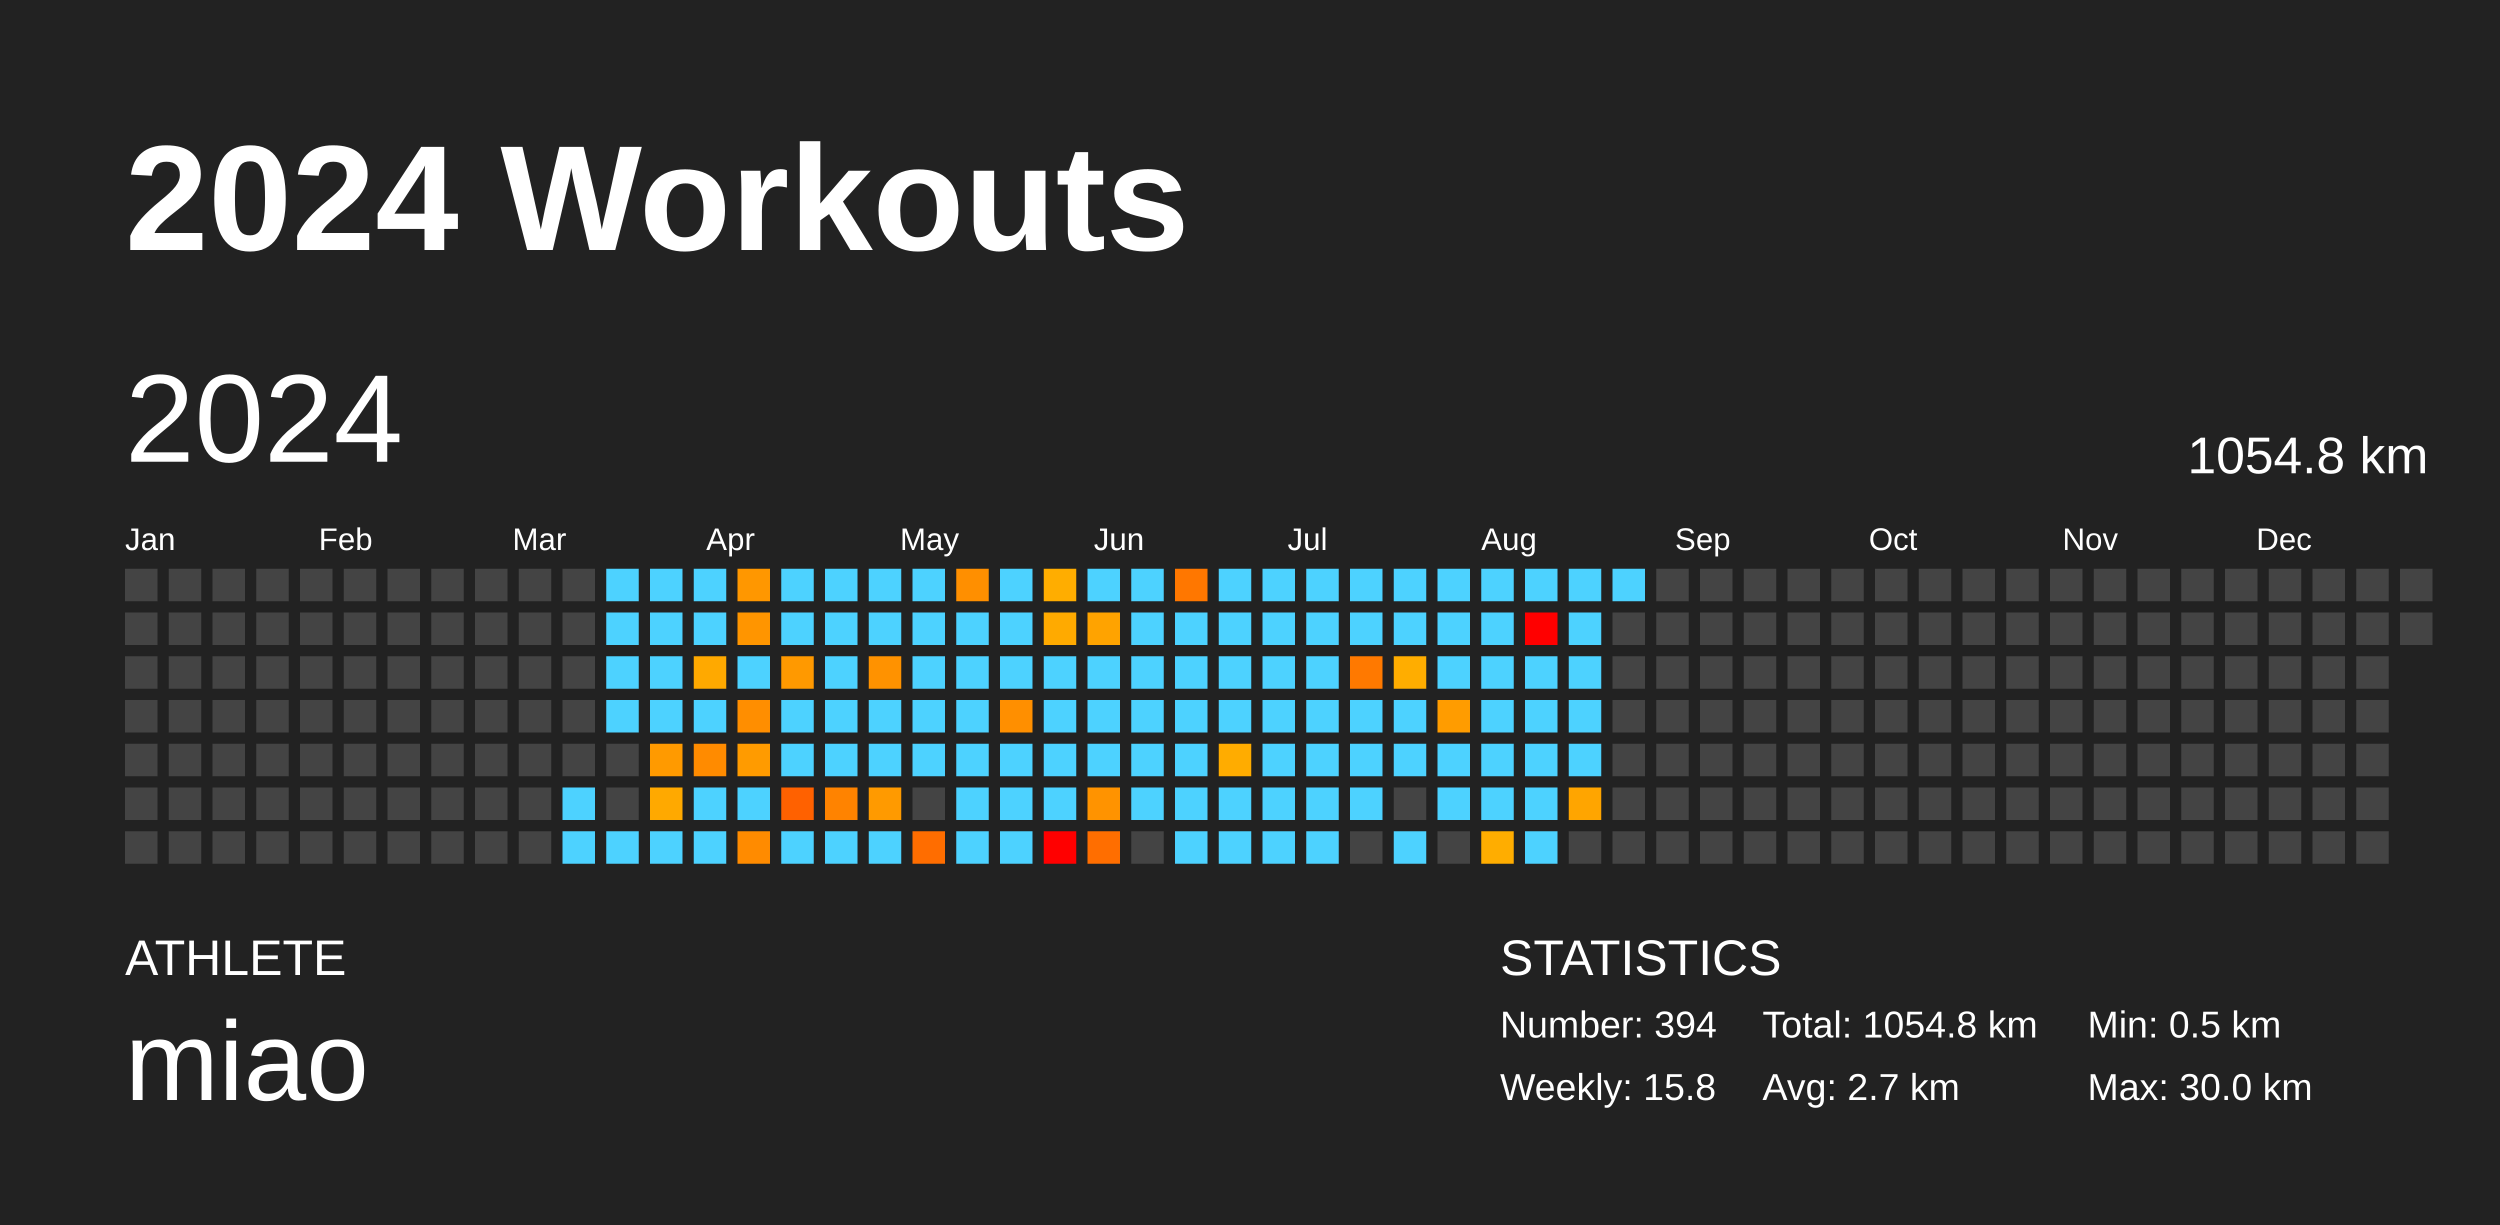
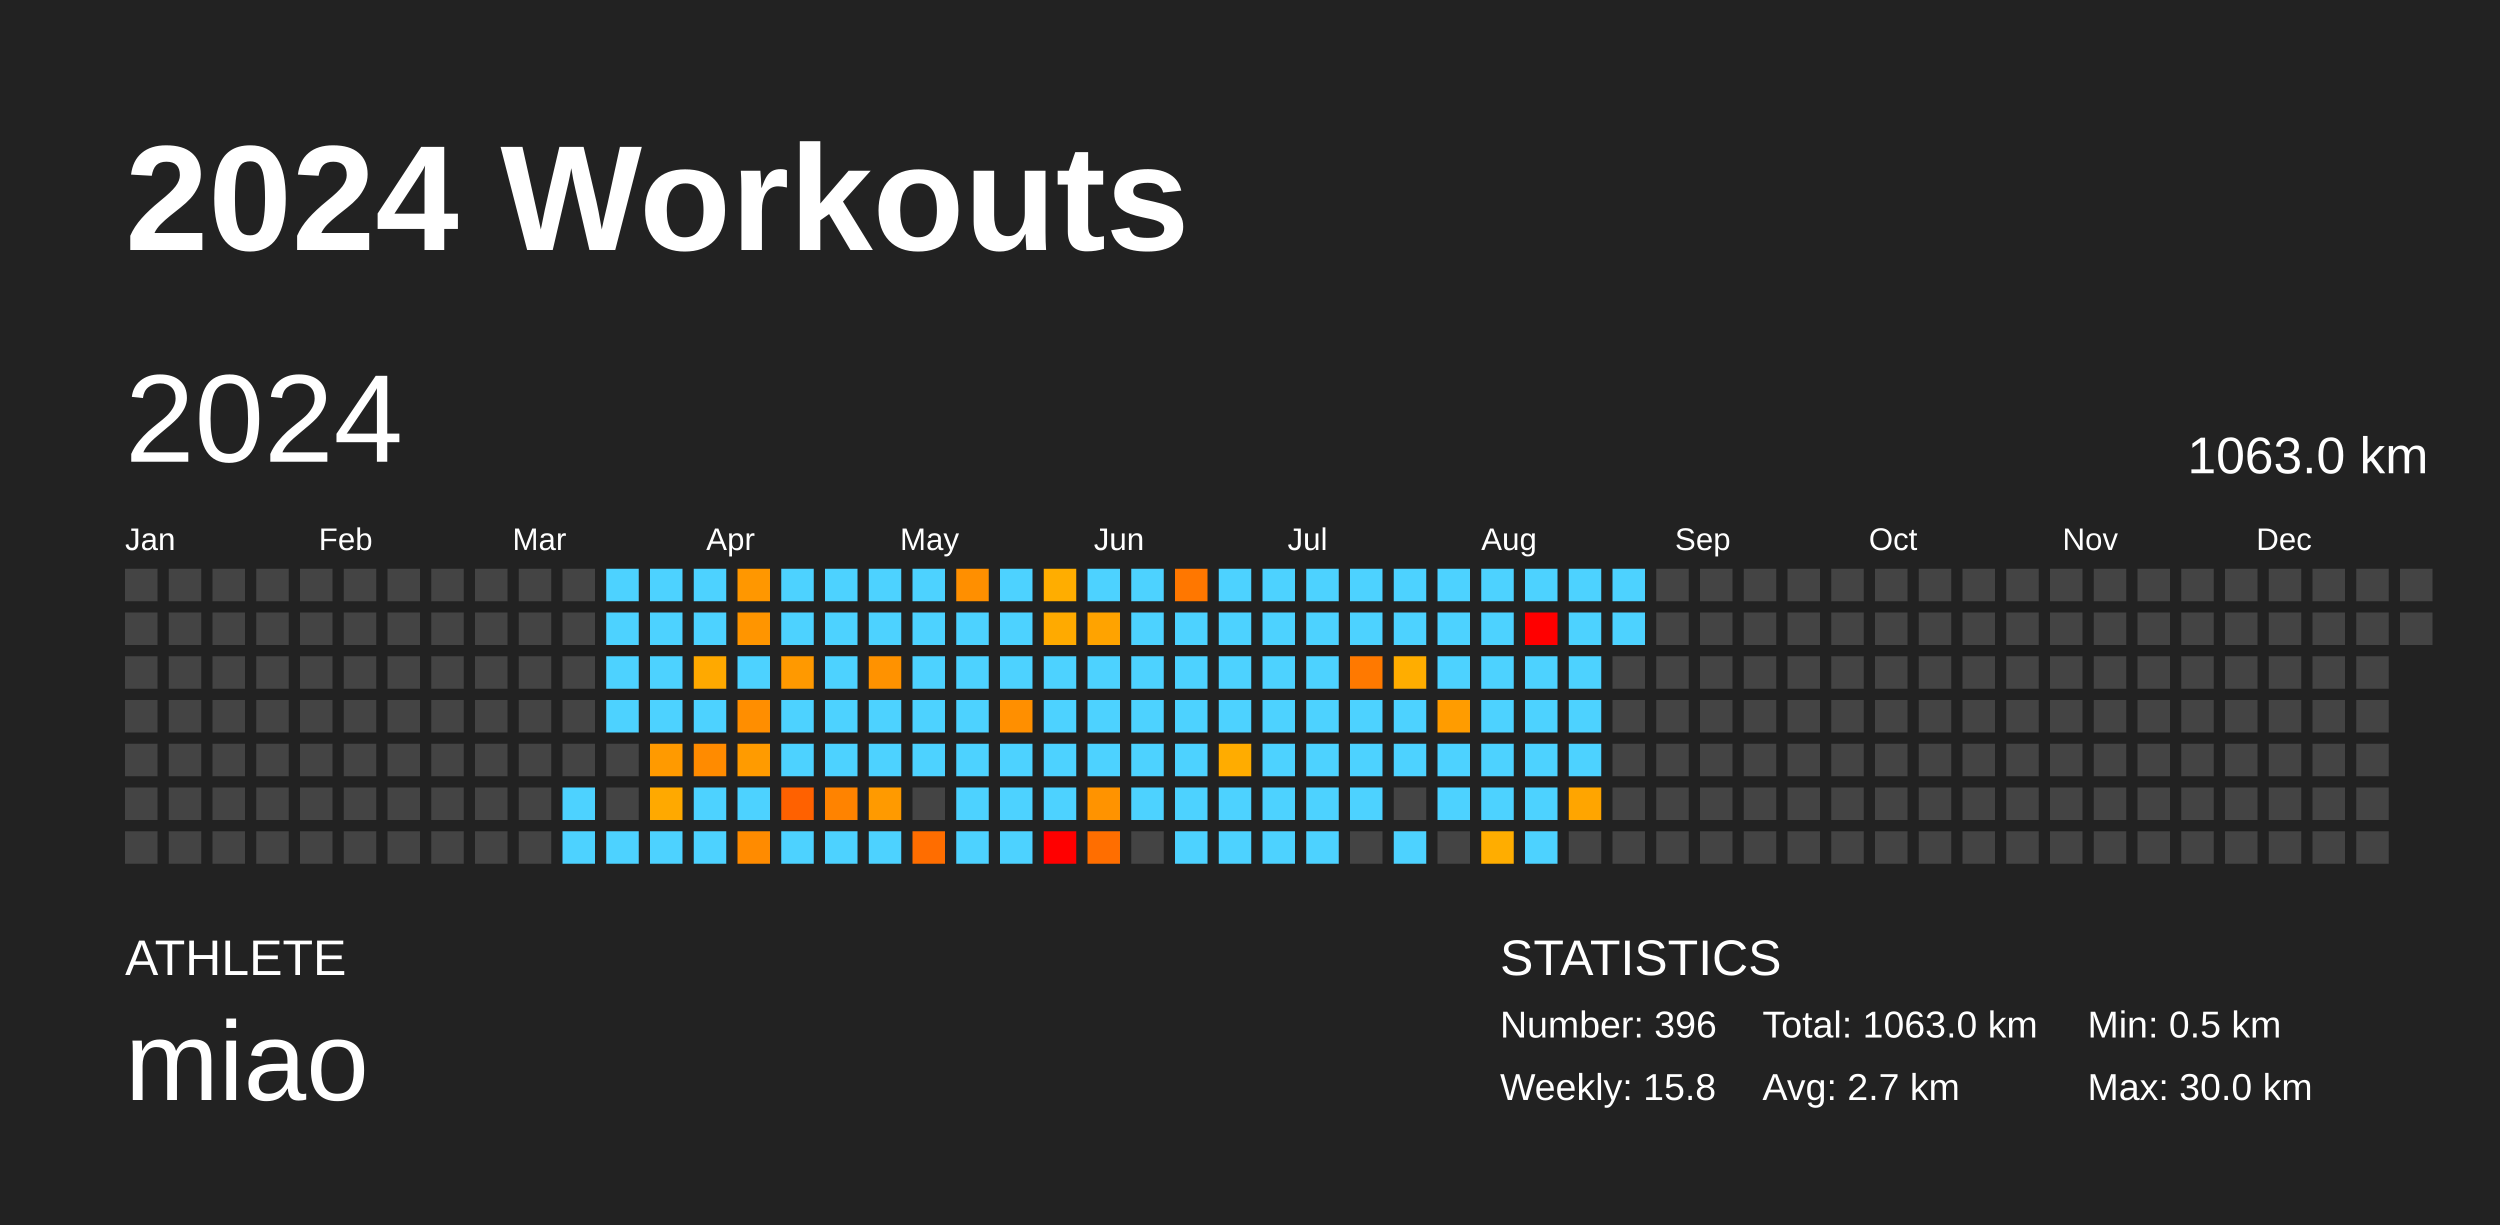
<svg xmlns="http://www.w3.org/2000/svg" baseProfile="full" height="98mm" version="1.1" viewBox="0,0,200,98" width="200mm">
  <defs />
  <rect fill="#222222" height="98" width="200" x="0" y="0" />
  <text fill="#FFFFFF" style="font-size:12px; font-family:Arial; font-weight:bold;" x="10" y="20">2024 Workouts</text>
  <text fill="#FFFFFF" style="font-size:4px; font-family:Arial" x="10" y="78">ATHLETE</text>
  <text fill="#FFFFFF" style="font-size:9px; font-family:Arial" x="10" y="88">miao</text>
  <text fill="#FFFFFF" style="font-size:4px; font-family:Arial" x="120" y="78">STATISTICS</text>
-   <text fill="#FFFFFF" style="font-size:3px; font-family:Arial" x="120" y="83">Number: 394</text>
+   <text fill="#FFFFFF" style="font-size:3px; font-family:Arial" x="120" y="83">Number: 396</text>
  <text fill="#FFFFFF" style="font-size:3px; font-family:Arial" x="120" y="88">Weekly: 15.8</text>
-   <text fill="#FFFFFF" style="font-size:3px; font-family:Arial" x="141" y="83">Total: 1054.8 km</text>
+   <text fill="#FFFFFF" style="font-size:3px; font-family:Arial" x="141" y="83">Total: 1063.0 km</text>
  <text fill="#FFFFFF" style="font-size:3px; font-family:Arial" x="141" y="88">Avg: 2.7 km</text>
  <text fill="#FFFFFF" style="font-size:3px; font-family:Arial" x="167" y="83">Min: 0.5 km</text>
  <text fill="#FFFFFF" style="font-size:3px; font-family:Arial" x="167" y="88">Max: 30.0 km</text>
  <text dominant-baseline="hanging" fill="#FFFFFF" style="font-size:10.0px; font-family:Arial;" x="10" y="30">2024</text>
-   <text dominant-baseline="hanging" fill="#FFFFFF" style="font-size:4.125px; font-family:Arial;" x="175" y="35">1054.8 km</text>
+   <text dominant-baseline="hanging" fill="#FFFFFF" style="font-size:4.125px; font-family:Arial;" x="175" y="35">1063.0 km</text>
  <text fill="#FFFFFF" style="font-size:2.5px; font-family:Arial" x="10.0" y="44">Jan</text>
  <text fill="#FFFFFF" style="font-size:2.5px; font-family:Arial" x="25.5" y="44">Feb</text>
  <text fill="#FFFFFF" style="font-size:2.5px; font-family:Arial" x="41.0" y="44">Mar</text>
  <text fill="#FFFFFF" style="font-size:2.5px; font-family:Arial" x="56.5" y="44">Apr</text>
  <text fill="#FFFFFF" style="font-size:2.5px; font-family:Arial" x="72.0" y="44">May</text>
  <text fill="#FFFFFF" style="font-size:2.5px; font-family:Arial" x="87.5" y="44">Jun</text>
  <text fill="#FFFFFF" style="font-size:2.5px; font-family:Arial" x="103.0" y="44">Jul</text>
  <text fill="#FFFFFF" style="font-size:2.5px; font-family:Arial" x="118.5" y="44">Aug</text>
  <text fill="#FFFFFF" style="font-size:2.5px; font-family:Arial" x="134.0" y="44">Sep</text>
  <text fill="#FFFFFF" style="font-size:2.5px; font-family:Arial" x="149.5" y="44">Oct</text>
  <text fill="#FFFFFF" style="font-size:2.5px; font-family:Arial" x="165.0" y="44">Nov</text>
  <text fill="#FFFFFF" style="font-size:2.5px; font-family:Arial" x="180.5" y="44">Dec</text>
  <rect fill="#444444" height="2.6" width="2.6" x="10.0" y="45.5" />
  <rect fill="#444444" height="2.6" width="2.6" x="10.0" y="49.0" />
  <rect fill="#444444" height="2.6" width="2.6" x="10.0" y="52.5" />
  <rect fill="#444444" height="2.6" width="2.6" x="10.0" y="56.0" />
  <rect fill="#444444" height="2.6" width="2.6" x="10.0" y="59.5" />
  <rect fill="#444444" height="2.6" width="2.6" x="10.0" y="63.0" />
  <rect fill="#444444" height="2.6" width="2.6" x="10.0" y="66.5" />
  <rect fill="#444444" height="2.6" width="2.6" x="13.5" y="45.5" />
  <rect fill="#444444" height="2.6" width="2.6" x="13.5" y="49.0" />
  <rect fill="#444444" height="2.6" width="2.6" x="13.5" y="52.5" />
  <rect fill="#444444" height="2.6" width="2.6" x="13.5" y="56.0" />
  <rect fill="#444444" height="2.6" width="2.6" x="13.5" y="59.5" />
  <rect fill="#444444" height="2.6" width="2.6" x="13.5" y="63.0" />
  <rect fill="#444444" height="2.6" width="2.6" x="13.5" y="66.5" />
  <rect fill="#444444" height="2.6" width="2.6" x="17.0" y="45.5" />
  <rect fill="#444444" height="2.6" width="2.6" x="17.0" y="49.0" />
  <rect fill="#444444" height="2.6" width="2.6" x="17.0" y="52.5" />
  <rect fill="#444444" height="2.6" width="2.6" x="17.0" y="56.0" />
  <rect fill="#444444" height="2.6" width="2.6" x="17.0" y="59.5" />
  <rect fill="#444444" height="2.6" width="2.6" x="17.0" y="63.0" />
  <rect fill="#444444" height="2.6" width="2.6" x="17.0" y="66.5" />
  <rect fill="#444444" height="2.6" width="2.6" x="20.5" y="45.5" />
  <rect fill="#444444" height="2.6" width="2.6" x="20.5" y="49.0" />
  <rect fill="#444444" height="2.6" width="2.6" x="20.5" y="52.5" />
  <rect fill="#444444" height="2.6" width="2.6" x="20.5" y="56.0" />
  <rect fill="#444444" height="2.6" width="2.6" x="20.5" y="59.5" />
  <rect fill="#444444" height="2.6" width="2.6" x="20.5" y="63.0" />
  <rect fill="#444444" height="2.6" width="2.6" x="20.5" y="66.5" />
  <rect fill="#444444" height="2.6" width="2.6" x="24.0" y="45.5" />
  <rect fill="#444444" height="2.6" width="2.6" x="24.0" y="49.0" />
  <rect fill="#444444" height="2.6" width="2.6" x="24.0" y="52.5" />
  <rect fill="#444444" height="2.6" width="2.6" x="24.0" y="56.0" />
  <rect fill="#444444" height="2.6" width="2.6" x="24.0" y="59.5" />
  <rect fill="#444444" height="2.6" width="2.6" x="24.0" y="63.0" />
  <rect fill="#444444" height="2.6" width="2.6" x="24.0" y="66.5" />
  <rect fill="#444444" height="2.6" width="2.6" x="27.5" y="45.5" />
  <rect fill="#444444" height="2.6" width="2.6" x="27.5" y="49.0" />
  <rect fill="#444444" height="2.6" width="2.6" x="27.5" y="52.5" />
  <rect fill="#444444" height="2.6" width="2.6" x="27.5" y="56.0" />
  <rect fill="#444444" height="2.6" width="2.6" x="27.5" y="59.5" />
  <rect fill="#444444" height="2.6" width="2.6" x="27.5" y="63.0" />
  <rect fill="#444444" height="2.6" width="2.6" x="27.5" y="66.5" />
  <rect fill="#444444" height="2.6" width="2.6" x="31.0" y="45.5" />
  <rect fill="#444444" height="2.6" width="2.6" x="31.0" y="49.0" />
  <rect fill="#444444" height="2.6" width="2.6" x="31.0" y="52.5" />
  <rect fill="#444444" height="2.6" width="2.6" x="31.0" y="56.0" />
  <rect fill="#444444" height="2.6" width="2.6" x="31.0" y="59.5" />
  <rect fill="#444444" height="2.6" width="2.6" x="31.0" y="63.0" />
  <rect fill="#444444" height="2.6" width="2.6" x="31.0" y="66.5" />
  <rect fill="#444444" height="2.6" width="2.6" x="34.5" y="45.5" />
  <rect fill="#444444" height="2.6" width="2.6" x="34.5" y="49.0" />
  <rect fill="#444444" height="2.6" width="2.6" x="34.5" y="52.5" />
  <rect fill="#444444" height="2.6" width="2.6" x="34.5" y="56.0" />
  <rect fill="#444444" height="2.6" width="2.6" x="34.5" y="59.5" />
  <rect fill="#444444" height="2.6" width="2.6" x="34.5" y="63.0" />
  <rect fill="#444444" height="2.6" width="2.6" x="34.5" y="66.5" />
  <rect fill="#444444" height="2.6" width="2.6" x="38.0" y="45.5" />
  <rect fill="#444444" height="2.6" width="2.6" x="38.0" y="49.0" />
  <rect fill="#444444" height="2.6" width="2.6" x="38.0" y="52.5" />
  <rect fill="#444444" height="2.6" width="2.6" x="38.0" y="56.0" />
  <rect fill="#444444" height="2.6" width="2.6" x="38.0" y="59.5" />
  <rect fill="#444444" height="2.6" width="2.6" x="38.0" y="63.0" />
  <rect fill="#444444" height="2.6" width="2.6" x="38.0" y="66.5" />
  <rect fill="#444444" height="2.6" width="2.6" x="41.5" y="45.5" />
  <rect fill="#444444" height="2.6" width="2.6" x="41.5" y="49.0" />
  <rect fill="#444444" height="2.6" width="2.6" x="41.5" y="52.5" />
  <rect fill="#444444" height="2.6" width="2.6" x="41.5" y="56.0" />
  <rect fill="#444444" height="2.6" width="2.6" x="41.5" y="59.5" />
  <rect fill="#444444" height="2.6" width="2.6" x="41.5" y="63.0" />
  <rect fill="#444444" height="2.6" width="2.6" x="41.5" y="66.5" />
  <rect fill="#444444" height="2.6" width="2.6" x="45.0" y="45.5" />
  <rect fill="#444444" height="2.6" width="2.6" x="45.0" y="49.0" />
  <rect fill="#444444" height="2.6" width="2.6" x="45.0" y="52.5" />
  <rect fill="#444444" height="2.6" width="2.6" x="45.0" y="56.0" />
  <rect fill="#444444" height="2.6" width="2.6" x="45.0" y="59.5" />
  <rect fill="#4dd2ff" height="2.6" width="2.6" x="45.0" y="63.0" />
  <rect fill="#4dd2ff" height="2.6" width="2.6" x="45.0" y="66.5" />
  <rect fill="#4dd2ff" height="2.6" width="2.6" x="48.5" y="45.5" />
  <rect fill="#4dd2ff" height="2.6" width="2.6" x="48.5" y="49.0" />
  <rect fill="#4dd2ff" height="2.6" width="2.6" x="48.5" y="52.5" />
  <rect fill="#4dd2ff" height="2.6" width="2.6" x="48.5" y="56.0" />
  <rect fill="#444444" height="2.6" width="2.6" x="48.5" y="59.5" />
  <rect fill="#444444" height="2.6" width="2.6" x="48.5" y="63.0" />
  <rect fill="#4dd2ff" height="2.6" width="2.6" x="48.5" y="66.5" />
  <rect fill="#4dd2ff" height="2.6" width="2.6" x="52.0" y="45.5" />
  <rect fill="#4dd2ff" height="2.6" width="2.6" x="52.0" y="49.0" />
  <rect fill="#4dd2ff" height="2.6" width="2.6" x="52.0" y="52.5" />
  <rect fill="#4dd2ff" height="2.6" width="2.6" x="52.0" y="56.0" />
  <rect fill="#ff9a00" height="2.6" width="2.6" x="52.0" y="59.5" />
  <rect fill="#ffa900" height="2.6" width="2.6" x="52.0" y="63.0" />
  <rect fill="#4dd2ff" height="2.6" width="2.6" x="52.0" y="66.5" />
  <rect fill="#4dd2ff" height="2.6" width="2.6" x="55.5" y="45.5" />
  <rect fill="#4dd2ff" height="2.6" width="2.6" x="55.5" y="49.0" />
  <rect fill="#ffa900" height="2.6" width="2.6" x="55.5" y="52.5" />
  <rect fill="#4dd2ff" height="2.6" width="2.6" x="55.5" y="56.0" />
  <rect fill="#ff8b00" height="2.6" width="2.6" x="55.5" y="59.5" />
  <rect fill="#4dd2ff" height="2.6" width="2.6" x="55.5" y="63.0" />
  <rect fill="#4dd2ff" height="2.6" width="2.6" x="55.5" y="66.5" />
  <rect fill="#ff9700" height="2.6" width="2.6" x="59.0" y="45.5" />
  <rect fill="#ff9500" height="2.6" width="2.6" x="59.0" y="49.0" />
  <rect fill="#4dd2ff" height="2.6" width="2.6" x="59.0" y="52.5" />
  <rect fill="#ff8e00" height="2.6" width="2.6" x="59.0" y="56.0" />
  <rect fill="#ff9b00" height="2.6" width="2.6" x="59.0" y="59.5" />
  <rect fill="#4dd2ff" height="2.6" width="2.6" x="59.0" y="63.0" />
  <rect fill="#ff8b00" height="2.6" width="2.6" x="59.0" y="66.5" />
  <rect fill="#4dd2ff" height="2.6" width="2.6" x="62.5" y="45.5" />
  <rect fill="#4dd2ff" height="2.6" width="2.6" x="62.5" y="49.0" />
  <rect fill="#ff9900" height="2.6" width="2.6" x="62.5" y="52.5" />
  <rect fill="#4dd2ff" height="2.6" width="2.6" x="62.5" y="56.0" />
  <rect fill="#4dd2ff" height="2.6" width="2.6" x="62.5" y="59.5" />
  <rect fill="#ff6100" height="2.6" width="2.6" x="62.5" y="63.0" />
  <rect fill="#4dd2ff" height="2.6" width="2.6" x="62.5" y="66.5" />
  <rect fill="#4dd2ff" height="2.6" width="2.6" x="66.0" y="45.5" />
  <rect fill="#4dd2ff" height="2.6" width="2.6" x="66.0" y="49.0" />
  <rect fill="#4dd2ff" height="2.6" width="2.6" x="66.0" y="52.5" />
  <rect fill="#4dd2ff" height="2.6" width="2.6" x="66.0" y="56.0" />
  <rect fill="#4dd2ff" height="2.6" width="2.6" x="66.0" y="59.5" />
  <rect fill="#ff8300" height="2.6" width="2.6" x="66.0" y="63.0" />
  <rect fill="#4dd2ff" height="2.6" width="2.6" x="66.0" y="66.5" />
  <rect fill="#4dd2ff" height="2.6" width="2.6" x="69.5" y="45.5" />
  <rect fill="#4dd2ff" height="2.6" width="2.6" x="69.5" y="49.0" />
  <rect fill="#ff9200" height="2.6" width="2.6" x="69.5" y="52.5" />
  <rect fill="#4dd2ff" height="2.6" width="2.6" x="69.5" y="56.0" />
  <rect fill="#4dd2ff" height="2.6" width="2.6" x="69.5" y="59.5" />
  <rect fill="#ff9a00" height="2.6" width="2.6" x="69.5" y="63.0" />
  <rect fill="#4dd2ff" height="2.6" width="2.6" x="69.5" y="66.5" />
  <rect fill="#4dd2ff" height="2.6" width="2.6" x="73.0" y="45.5" />
  <rect fill="#4dd2ff" height="2.6" width="2.6" x="73.0" y="49.0" />
  <rect fill="#4dd2ff" height="2.6" width="2.6" x="73.0" y="52.5" />
  <rect fill="#4dd2ff" height="2.6" width="2.6" x="73.0" y="56.0" />
  <rect fill="#4dd2ff" height="2.6" width="2.6" x="73.0" y="59.5" />
  <rect fill="#444444" height="2.6" width="2.6" x="73.0" y="63.0" />
  <rect fill="#ff6d00" height="2.6" width="2.6" x="73.0" y="66.5" />
  <rect fill="#ff8f00" height="2.6" width="2.6" x="76.5" y="45.5" />
  <rect fill="#4dd2ff" height="2.6" width="2.6" x="76.5" y="49.0" />
  <rect fill="#4dd2ff" height="2.6" width="2.6" x="76.5" y="52.5" />
  <rect fill="#4dd2ff" height="2.6" width="2.6" x="76.5" y="56.0" />
  <rect fill="#4dd2ff" height="2.6" width="2.6" x="76.5" y="59.5" />
  <rect fill="#4dd2ff" height="2.6" width="2.6" x="76.5" y="63.0" />
  <rect fill="#4dd2ff" height="2.6" width="2.6" x="76.5" y="66.5" />
  <rect fill="#4dd2ff" height="2.6" width="2.6" x="80.0" y="45.5" />
  <rect fill="#4dd2ff" height="2.6" width="2.6" x="80.0" y="49.0" />
  <rect fill="#4dd2ff" height="2.6" width="2.6" x="80.0" y="52.5" />
  <rect fill="#ff8f00" height="2.6" width="2.6" x="80.0" y="56.0" />
  <rect fill="#4dd2ff" height="2.6" width="2.6" x="80.0" y="59.5" />
  <rect fill="#4dd2ff" height="2.6" width="2.6" x="80.0" y="63.0" />
  <rect fill="#4dd2ff" height="2.6" width="2.6" x="80.0" y="66.5" />
  <rect fill="#ffad00" height="2.6" width="2.6" x="83.5" y="45.5" />
  <rect fill="#ffaa00" height="2.6" width="2.6" x="83.5" y="49.0" />
  <rect fill="#4dd2ff" height="2.6" width="2.6" x="83.5" y="52.5" />
  <rect fill="#4dd2ff" height="2.6" width="2.6" x="83.5" y="56.0" />
  <rect fill="#4dd2ff" height="2.6" width="2.6" x="83.5" y="59.5" />
  <rect fill="#4dd2ff" height="2.6" width="2.6" x="83.5" y="63.0" />
  <rect fill="red" height="2.6" width="2.6" x="83.5" y="66.5" />
  <rect fill="#4dd2ff" height="2.6" width="2.6" x="87.0" y="45.5" />
  <rect fill="#ffa300" height="2.6" width="2.6" x="87.0" y="49.0" />
  <rect fill="#4dd2ff" height="2.6" width="2.6" x="87.0" y="52.5" />
  <rect fill="#4dd2ff" height="2.6" width="2.6" x="87.0" y="56.0" />
  <rect fill="#4dd2ff" height="2.6" width="2.6" x="87.0" y="59.5" />
  <rect fill="#ff9300" height="2.6" width="2.6" x="87.0" y="63.0" />
  <rect fill="#ff6e00" height="2.6" width="2.6" x="87.0" y="66.5" />
  <rect fill="#4dd2ff" height="2.6" width="2.6" x="90.5" y="45.5" />
  <rect fill="#4dd2ff" height="2.6" width="2.6" x="90.5" y="49.0" />
  <rect fill="#4dd2ff" height="2.6" width="2.6" x="90.5" y="52.5" />
  <rect fill="#4dd2ff" height="2.6" width="2.6" x="90.5" y="56.0" />
  <rect fill="#4dd2ff" height="2.6" width="2.6" x="90.5" y="59.5" />
  <rect fill="#4dd2ff" height="2.6" width="2.6" x="90.5" y="63.0" />
  <rect fill="#444444" height="2.6" width="2.6" x="90.5" y="66.5" />
  <rect fill="#ff7700" height="2.6" width="2.6" x="94.0" y="45.5" />
  <rect fill="#4dd2ff" height="2.6" width="2.6" x="94.0" y="49.0" />
  <rect fill="#4dd2ff" height="2.6" width="2.6" x="94.0" y="52.5" />
  <rect fill="#4dd2ff" height="2.6" width="2.6" x="94.0" y="56.0" />
  <rect fill="#4dd2ff" height="2.6" width="2.6" x="94.0" y="59.5" />
  <rect fill="#4dd2ff" height="2.6" width="2.6" x="94.0" y="63.0" />
  <rect fill="#4dd2ff" height="2.6" width="2.6" x="94.0" y="66.5" />
  <rect fill="#4dd2ff" height="2.6" width="2.6" x="97.5" y="45.5" />
  <rect fill="#4dd2ff" height="2.6" width="2.6" x="97.5" y="49.0" />
  <rect fill="#4dd2ff" height="2.6" width="2.6" x="97.5" y="52.5" />
  <rect fill="#4dd2ff" height="2.6" width="2.6" x="97.5" y="56.0" />
  <rect fill="#ffac00" height="2.6" width="2.6" x="97.5" y="59.5" />
  <rect fill="#4dd2ff" height="2.6" width="2.6" x="97.5" y="63.0" />
  <rect fill="#4dd2ff" height="2.6" width="2.6" x="97.5" y="66.5" />
  <rect fill="#4dd2ff" height="2.6" width="2.6" x="101.0" y="45.5" />
  <rect fill="#4dd2ff" height="2.6" width="2.6" x="101.0" y="49.0" />
  <rect fill="#4dd2ff" height="2.6" width="2.6" x="101.0" y="52.5" />
  <rect fill="#4dd2ff" height="2.6" width="2.6" x="101.0" y="56.0" />
  <rect fill="#4dd2ff" height="2.6" width="2.6" x="101.0" y="59.5" />
  <rect fill="#4dd2ff" height="2.6" width="2.6" x="101.0" y="63.0" />
  <rect fill="#4dd2ff" height="2.6" width="2.6" x="101.0" y="66.5" />
  <rect fill="#4dd2ff" height="2.6" width="2.6" x="104.5" y="45.5" />
  <rect fill="#4dd2ff" height="2.6" width="2.6" x="104.5" y="49.0" />
  <rect fill="#4dd2ff" height="2.6" width="2.6" x="104.5" y="52.5" />
  <rect fill="#4dd2ff" height="2.6" width="2.6" x="104.5" y="56.0" />
  <rect fill="#4dd2ff" height="2.6" width="2.6" x="104.5" y="59.5" />
  <rect fill="#4dd2ff" height="2.6" width="2.6" x="104.5" y="63.0" />
  <rect fill="#4dd2ff" height="2.6" width="2.6" x="104.5" y="66.5" />
  <rect fill="#4dd2ff" height="2.6" width="2.6" x="108.0" y="45.5" />
  <rect fill="#4dd2ff" height="2.6" width="2.6" x="108.0" y="49.0" />
  <rect fill="#ff7900" height="2.6" width="2.6" x="108.0" y="52.5" />
  <rect fill="#4dd2ff" height="2.6" width="2.6" x="108.0" y="56.0" />
  <rect fill="#4dd2ff" height="2.6" width="2.6" x="108.0" y="59.5" />
  <rect fill="#4dd2ff" height="2.6" width="2.6" x="108.0" y="63.0" />
  <rect fill="#444444" height="2.6" width="2.6" x="108.0" y="66.5" />
  <rect fill="#4dd2ff" height="2.6" width="2.6" x="111.5" y="45.5" />
  <rect fill="#4dd2ff" height="2.6" width="2.6" x="111.5" y="49.0" />
  <rect fill="#ffad00" height="2.6" width="2.6" x="111.5" y="52.5" />
  <rect fill="#4dd2ff" height="2.6" width="2.6" x="111.5" y="56.0" />
  <rect fill="#4dd2ff" height="2.6" width="2.6" x="111.5" y="59.5" />
  <rect fill="#444444" height="2.6" width="2.6" x="111.5" y="63.0" />
  <rect fill="#4dd2ff" height="2.6" width="2.6" x="111.5" y="66.5" />
  <rect fill="#4dd2ff" height="2.6" width="2.6" x="115.0" y="45.5" />
  <rect fill="#4dd2ff" height="2.6" width="2.6" x="115.0" y="49.0" />
  <rect fill="#4dd2ff" height="2.6" width="2.6" x="115.0" y="52.5" />
  <rect fill="#ff9c00" height="2.6" width="2.6" x="115.0" y="56.0" />
  <rect fill="#4dd2ff" height="2.6" width="2.6" x="115.0" y="59.5" />
  <rect fill="#4dd2ff" height="2.6" width="2.6" x="115.0" y="63.0" />
  <rect fill="#444444" height="2.6" width="2.6" x="115.0" y="66.5" />
  <rect fill="#4dd2ff" height="2.6" width="2.6" x="118.5" y="45.5" />
  <rect fill="#4dd2ff" height="2.6" width="2.6" x="118.5" y="49.0" />
  <rect fill="#4dd2ff" height="2.6" width="2.6" x="118.5" y="52.5" />
  <rect fill="#4dd2ff" height="2.6" width="2.6" x="118.5" y="56.0" />
  <rect fill="#4dd2ff" height="2.6" width="2.6" x="118.5" y="59.5" />
  <rect fill="#4dd2ff" height="2.6" width="2.6" x="118.5" y="63.0" />
  <rect fill="#ffad00" height="2.6" width="2.6" x="118.5" y="66.5" />
  <rect fill="#4dd2ff" height="2.6" width="2.6" x="122.0" y="45.5" />
  <rect fill="red" height="2.6" width="2.6" x="122.0" y="49.0" />
  <rect fill="#4dd2ff" height="2.6" width="2.6" x="122.0" y="52.5" />
  <rect fill="#4dd2ff" height="2.6" width="2.6" x="122.0" y="56.0" />
  <rect fill="#4dd2ff" height="2.6" width="2.6" x="122.0" y="59.5" />
  <rect fill="#4dd2ff" height="2.6" width="2.6" x="122.0" y="63.0" />
  <rect fill="#4dd2ff" height="2.6" width="2.6" x="122.0" y="66.5" />
  <rect fill="#4dd2ff" height="2.6" width="2.6" x="125.5" y="45.5" />
  <rect fill="#4dd2ff" height="2.6" width="2.6" x="125.5" y="49.0" />
  <rect fill="#4dd2ff" height="2.6" width="2.6" x="125.5" y="52.5" />
  <rect fill="#4dd2ff" height="2.6" width="2.6" x="125.5" y="56.0" />
  <rect fill="#4dd2ff" height="2.6" width="2.6" x="125.5" y="59.5" />
  <rect fill="#ffa500" height="2.6" width="2.6" x="125.5" y="63.0" />
  <rect fill="#444444" height="2.6" width="2.6" x="125.5" y="66.5" />
  <rect fill="#4dd2ff" height="2.6" width="2.6" x="129.0" y="45.5" />
-   <rect fill="#444444" height="2.6" width="2.6" x="129.0" y="49.0" />
+   <rect fill="#4dd2ff" height="2.6" width="2.6" x="129.0" y="49.0" />
  <rect fill="#444444" height="2.6" width="2.6" x="129.0" y="52.5" />
  <rect fill="#444444" height="2.6" width="2.6" x="129.0" y="56.0" />
  <rect fill="#444444" height="2.6" width="2.6" x="129.0" y="59.5" />
  <rect fill="#444444" height="2.6" width="2.6" x="129.0" y="63.0" />
  <rect fill="#444444" height="2.6" width="2.6" x="129.0" y="66.5" />
  <rect fill="#444444" height="2.6" width="2.6" x="132.5" y="45.5" />
  <rect fill="#444444" height="2.6" width="2.6" x="132.5" y="49.0" />
  <rect fill="#444444" height="2.6" width="2.6" x="132.5" y="52.5" />
  <rect fill="#444444" height="2.6" width="2.6" x="132.5" y="56.0" />
  <rect fill="#444444" height="2.6" width="2.6" x="132.5" y="59.5" />
  <rect fill="#444444" height="2.6" width="2.6" x="132.5" y="63.0" />
  <rect fill="#444444" height="2.6" width="2.6" x="132.5" y="66.5" />
  <rect fill="#444444" height="2.6" width="2.6" x="136.0" y="45.5" />
  <rect fill="#444444" height="2.6" width="2.6" x="136.0" y="49.0" />
  <rect fill="#444444" height="2.6" width="2.6" x="136.0" y="52.5" />
  <rect fill="#444444" height="2.6" width="2.6" x="136.0" y="56.0" />
  <rect fill="#444444" height="2.6" width="2.6" x="136.0" y="59.5" />
  <rect fill="#444444" height="2.6" width="2.6" x="136.0" y="63.0" />
  <rect fill="#444444" height="2.6" width="2.6" x="136.0" y="66.5" />
  <rect fill="#444444" height="2.6" width="2.6" x="139.5" y="45.5" />
  <rect fill="#444444" height="2.6" width="2.6" x="139.5" y="49.0" />
  <rect fill="#444444" height="2.6" width="2.6" x="139.5" y="52.5" />
  <rect fill="#444444" height="2.6" width="2.6" x="139.5" y="56.0" />
  <rect fill="#444444" height="2.6" width="2.6" x="139.5" y="59.5" />
  <rect fill="#444444" height="2.6" width="2.6" x="139.5" y="63.0" />
  <rect fill="#444444" height="2.6" width="2.6" x="139.5" y="66.5" />
  <rect fill="#444444" height="2.6" width="2.6" x="143.0" y="45.5" />
  <rect fill="#444444" height="2.6" width="2.6" x="143.0" y="49.0" />
  <rect fill="#444444" height="2.6" width="2.6" x="143.0" y="52.5" />
  <rect fill="#444444" height="2.6" width="2.6" x="143.0" y="56.0" />
  <rect fill="#444444" height="2.6" width="2.6" x="143.0" y="59.5" />
  <rect fill="#444444" height="2.6" width="2.6" x="143.0" y="63.0" />
  <rect fill="#444444" height="2.6" width="2.6" x="143.0" y="66.5" />
  <rect fill="#444444" height="2.6" width="2.6" x="146.5" y="45.5" />
  <rect fill="#444444" height="2.6" width="2.6" x="146.5" y="49.0" />
  <rect fill="#444444" height="2.6" width="2.6" x="146.5" y="52.5" />
  <rect fill="#444444" height="2.6" width="2.6" x="146.5" y="56.0" />
  <rect fill="#444444" height="2.6" width="2.6" x="146.5" y="59.5" />
  <rect fill="#444444" height="2.6" width="2.6" x="146.5" y="63.0" />
  <rect fill="#444444" height="2.6" width="2.6" x="146.5" y="66.5" />
  <rect fill="#444444" height="2.6" width="2.6" x="150.0" y="45.5" />
  <rect fill="#444444" height="2.6" width="2.6" x="150.0" y="49.0" />
  <rect fill="#444444" height="2.6" width="2.6" x="150.0" y="52.5" />
  <rect fill="#444444" height="2.6" width="2.6" x="150.0" y="56.0" />
  <rect fill="#444444" height="2.6" width="2.6" x="150.0" y="59.5" />
  <rect fill="#444444" height="2.6" width="2.6" x="150.0" y="63.0" />
  <rect fill="#444444" height="2.6" width="2.6" x="150.0" y="66.5" />
  <rect fill="#444444" height="2.6" width="2.6" x="153.5" y="45.5" />
  <rect fill="#444444" height="2.6" width="2.6" x="153.5" y="49.0" />
  <rect fill="#444444" height="2.6" width="2.6" x="153.5" y="52.5" />
  <rect fill="#444444" height="2.6" width="2.6" x="153.5" y="56.0" />
  <rect fill="#444444" height="2.6" width="2.6" x="153.5" y="59.5" />
  <rect fill="#444444" height="2.6" width="2.6" x="153.5" y="63.0" />
  <rect fill="#444444" height="2.6" width="2.6" x="153.5" y="66.5" />
  <rect fill="#444444" height="2.6" width="2.6" x="157.0" y="45.5" />
  <rect fill="#444444" height="2.6" width="2.6" x="157.0" y="49.0" />
  <rect fill="#444444" height="2.6" width="2.6" x="157.0" y="52.5" />
  <rect fill="#444444" height="2.6" width="2.6" x="157.0" y="56.0" />
  <rect fill="#444444" height="2.6" width="2.6" x="157.0" y="59.5" />
  <rect fill="#444444" height="2.6" width="2.6" x="157.0" y="63.0" />
  <rect fill="#444444" height="2.6" width="2.6" x="157.0" y="66.5" />
  <rect fill="#444444" height="2.6" width="2.6" x="160.5" y="45.5" />
  <rect fill="#444444" height="2.6" width="2.6" x="160.5" y="49.0" />
  <rect fill="#444444" height="2.6" width="2.6" x="160.5" y="52.5" />
  <rect fill="#444444" height="2.6" width="2.6" x="160.5" y="56.0" />
  <rect fill="#444444" height="2.6" width="2.6" x="160.5" y="59.5" />
  <rect fill="#444444" height="2.6" width="2.6" x="160.5" y="63.0" />
  <rect fill="#444444" height="2.6" width="2.6" x="160.5" y="66.5" />
  <rect fill="#444444" height="2.6" width="2.6" x="164.0" y="45.5" />
  <rect fill="#444444" height="2.6" width="2.6" x="164.0" y="49.0" />
  <rect fill="#444444" height="2.6" width="2.6" x="164.0" y="52.5" />
  <rect fill="#444444" height="2.6" width="2.6" x="164.0" y="56.0" />
  <rect fill="#444444" height="2.6" width="2.6" x="164.0" y="59.5" />
  <rect fill="#444444" height="2.6" width="2.6" x="164.0" y="63.0" />
  <rect fill="#444444" height="2.6" width="2.6" x="164.0" y="66.5" />
  <rect fill="#444444" height="2.6" width="2.6" x="167.5" y="45.5" />
  <rect fill="#444444" height="2.6" width="2.6" x="167.5" y="49.0" />
  <rect fill="#444444" height="2.6" width="2.6" x="167.5" y="52.5" />
  <rect fill="#444444" height="2.6" width="2.6" x="167.5" y="56.0" />
  <rect fill="#444444" height="2.6" width="2.6" x="167.5" y="59.5" />
  <rect fill="#444444" height="2.6" width="2.6" x="167.5" y="63.0" />
  <rect fill="#444444" height="2.6" width="2.6" x="167.5" y="66.5" />
  <rect fill="#444444" height="2.6" width="2.6" x="171.0" y="45.5" />
  <rect fill="#444444" height="2.6" width="2.6" x="171.0" y="49.0" />
  <rect fill="#444444" height="2.6" width="2.6" x="171.0" y="52.5" />
  <rect fill="#444444" height="2.6" width="2.6" x="171.0" y="56.0" />
  <rect fill="#444444" height="2.6" width="2.6" x="171.0" y="59.5" />
  <rect fill="#444444" height="2.6" width="2.6" x="171.0" y="63.0" />
  <rect fill="#444444" height="2.6" width="2.6" x="171.0" y="66.5" />
  <rect fill="#444444" height="2.6" width="2.6" x="174.5" y="45.5" />
  <rect fill="#444444" height="2.6" width="2.6" x="174.5" y="49.0" />
  <rect fill="#444444" height="2.6" width="2.6" x="174.5" y="52.5" />
  <rect fill="#444444" height="2.6" width="2.6" x="174.5" y="56.0" />
  <rect fill="#444444" height="2.6" width="2.6" x="174.5" y="59.5" />
  <rect fill="#444444" height="2.6" width="2.6" x="174.5" y="63.0" />
  <rect fill="#444444" height="2.6" width="2.6" x="174.5" y="66.5" />
  <rect fill="#444444" height="2.6" width="2.6" x="178.0" y="45.5" />
  <rect fill="#444444" height="2.6" width="2.6" x="178.0" y="49.0" />
  <rect fill="#444444" height="2.6" width="2.6" x="178.0" y="52.5" />
  <rect fill="#444444" height="2.6" width="2.6" x="178.0" y="56.0" />
  <rect fill="#444444" height="2.6" width="2.6" x="178.0" y="59.5" />
  <rect fill="#444444" height="2.6" width="2.6" x="178.0" y="63.0" />
  <rect fill="#444444" height="2.6" width="2.6" x="178.0" y="66.5" />
  <rect fill="#444444" height="2.6" width="2.6" x="181.5" y="45.5" />
  <rect fill="#444444" height="2.6" width="2.6" x="181.5" y="49.0" />
  <rect fill="#444444" height="2.6" width="2.6" x="181.5" y="52.5" />
  <rect fill="#444444" height="2.6" width="2.6" x="181.5" y="56.0" />
  <rect fill="#444444" height="2.6" width="2.6" x="181.5" y="59.5" />
  <rect fill="#444444" height="2.6" width="2.6" x="181.5" y="63.0" />
  <rect fill="#444444" height="2.6" width="2.6" x="181.5" y="66.5" />
  <rect fill="#444444" height="2.6" width="2.6" x="185.0" y="45.5" />
  <rect fill="#444444" height="2.6" width="2.6" x="185.0" y="49.0" />
  <rect fill="#444444" height="2.6" width="2.6" x="185.0" y="52.5" />
  <rect fill="#444444" height="2.6" width="2.6" x="185.0" y="56.0" />
  <rect fill="#444444" height="2.6" width="2.6" x="185.0" y="59.5" />
  <rect fill="#444444" height="2.6" width="2.6" x="185.0" y="63.0" />
  <rect fill="#444444" height="2.6" width="2.6" x="185.0" y="66.5" />
  <rect fill="#444444" height="2.6" width="2.6" x="188.5" y="45.5" />
  <rect fill="#444444" height="2.6" width="2.6" x="188.5" y="49.0" />
  <rect fill="#444444" height="2.6" width="2.6" x="188.5" y="52.5" />
  <rect fill="#444444" height="2.6" width="2.6" x="188.5" y="56.0" />
  <rect fill="#444444" height="2.6" width="2.6" x="188.5" y="59.5" />
  <rect fill="#444444" height="2.6" width="2.6" x="188.5" y="63.0" />
  <rect fill="#444444" height="2.6" width="2.6" x="188.5" y="66.5" />
  <rect fill="#444444" height="2.6" width="2.6" x="192.0" y="45.5" />
  <rect fill="#444444" height="2.6" width="2.6" x="192.0" y="49.0" />
</svg>
